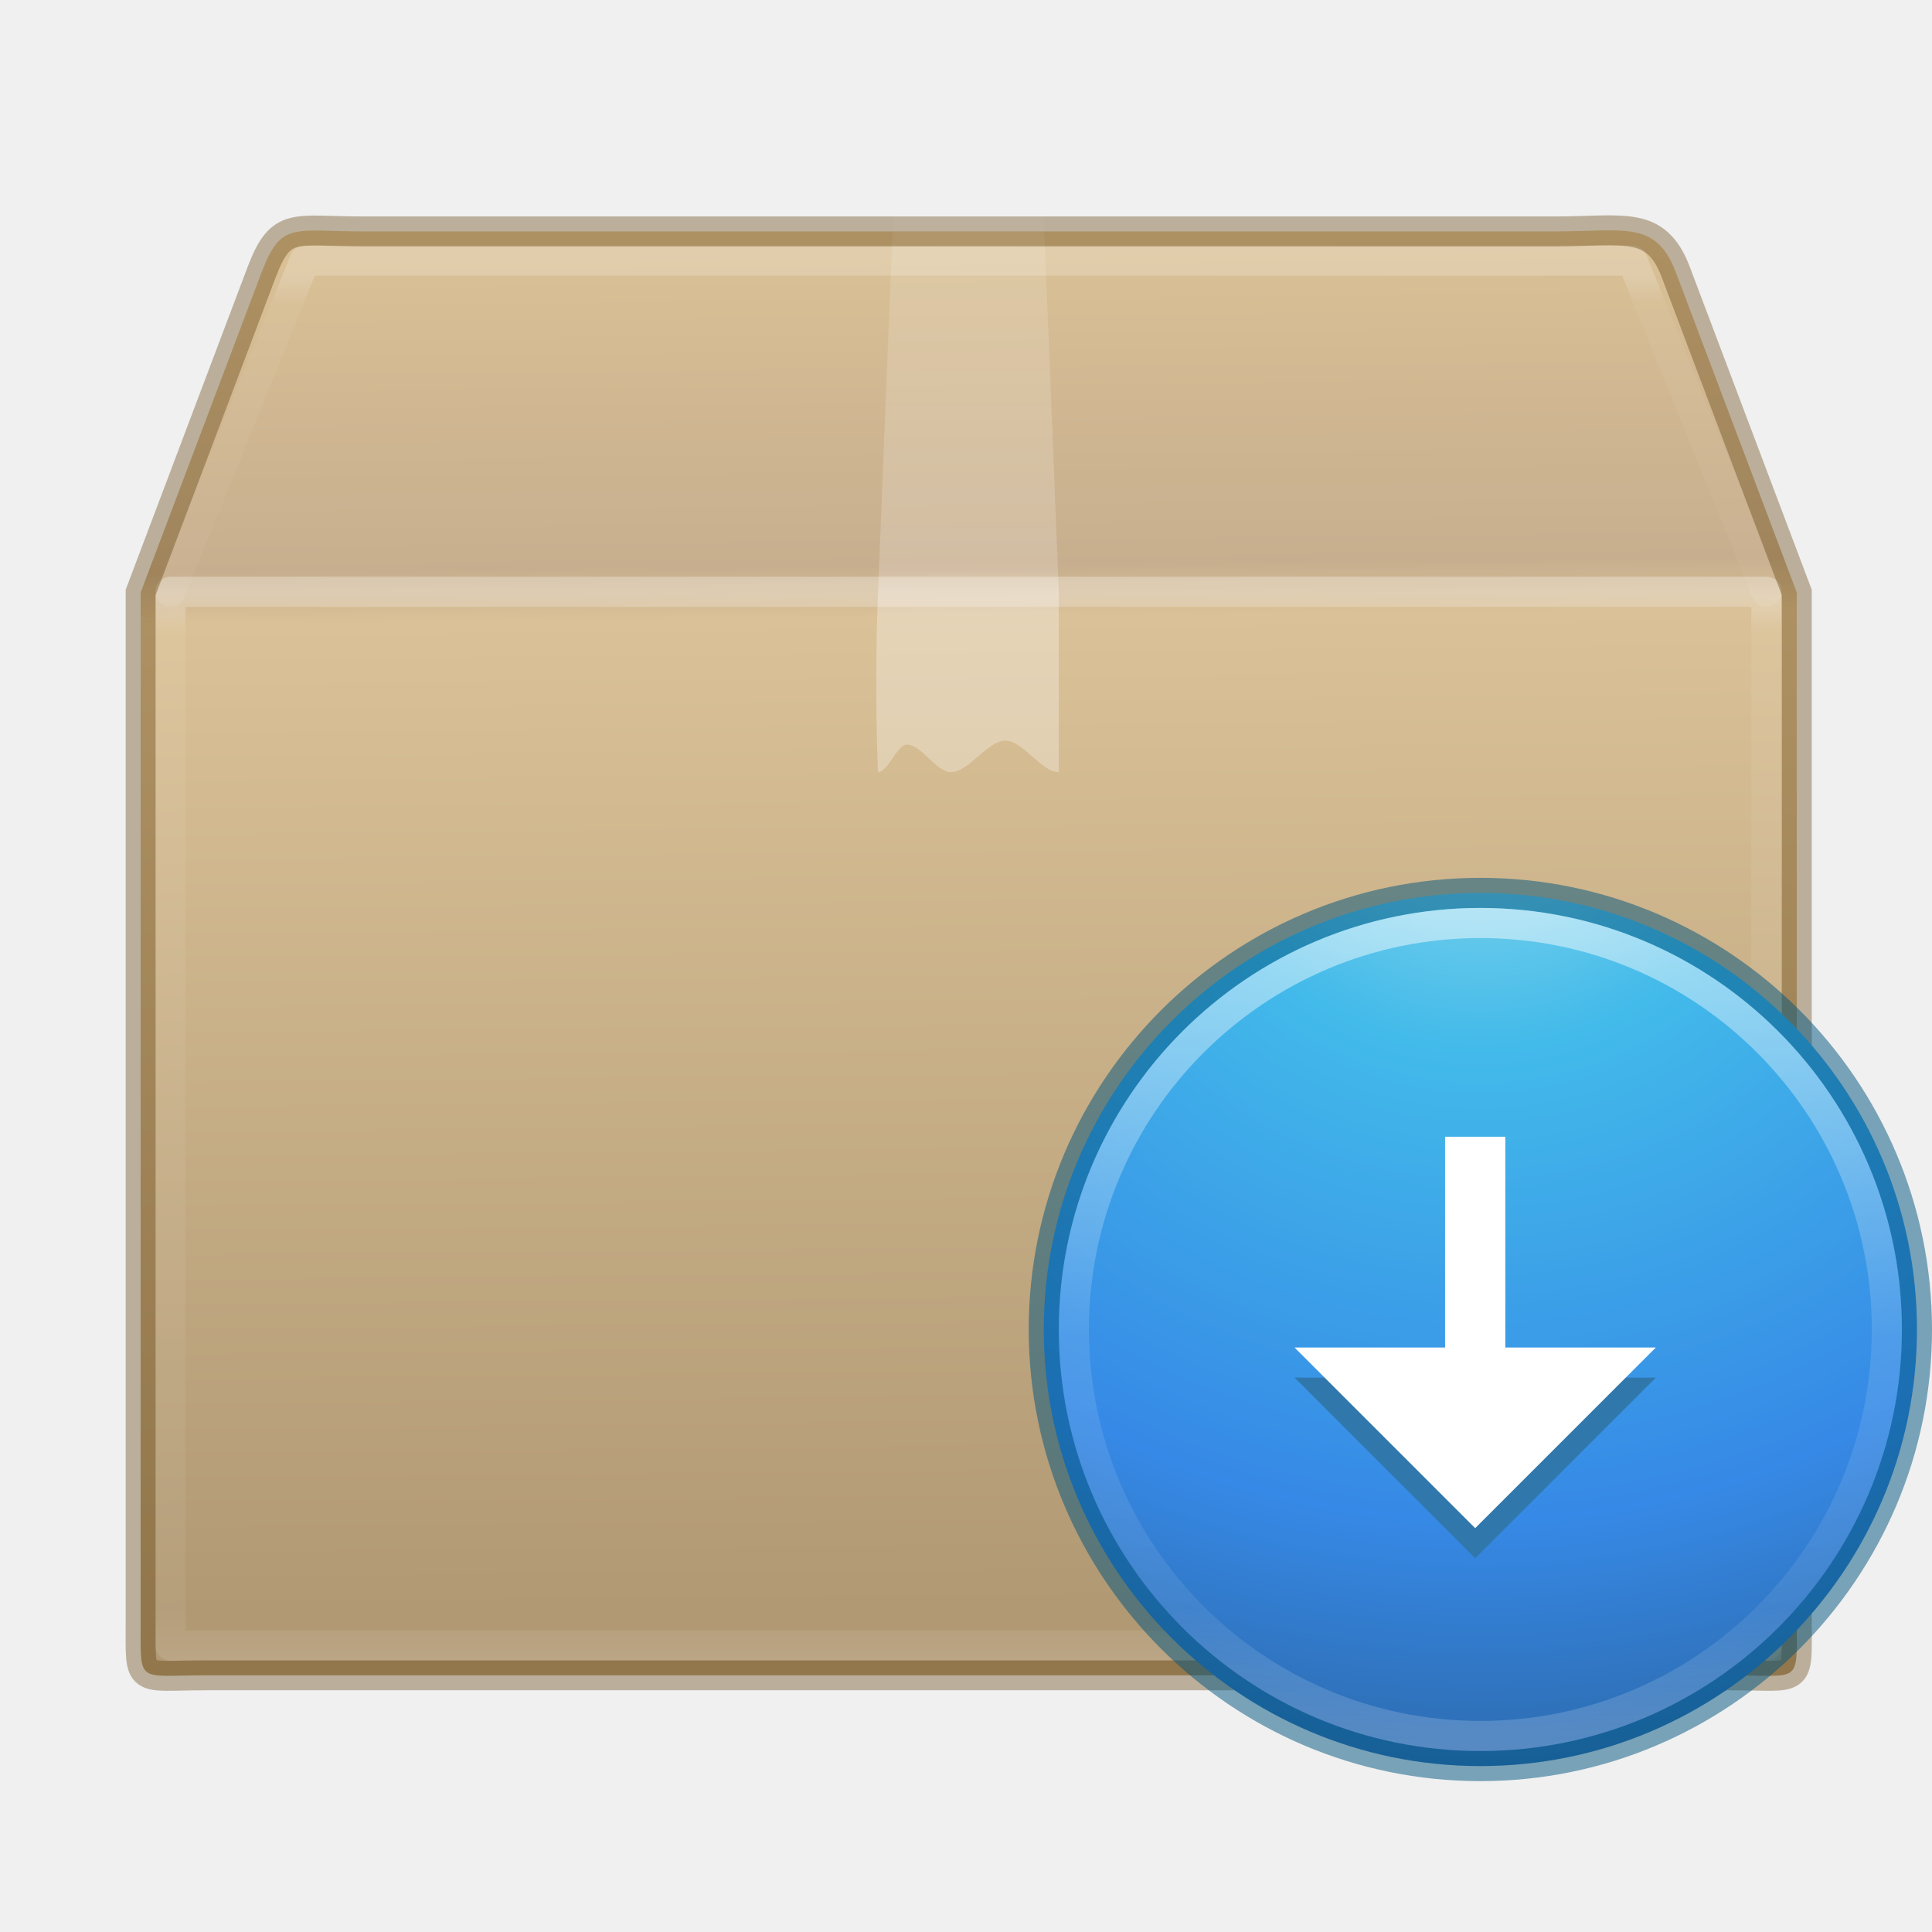
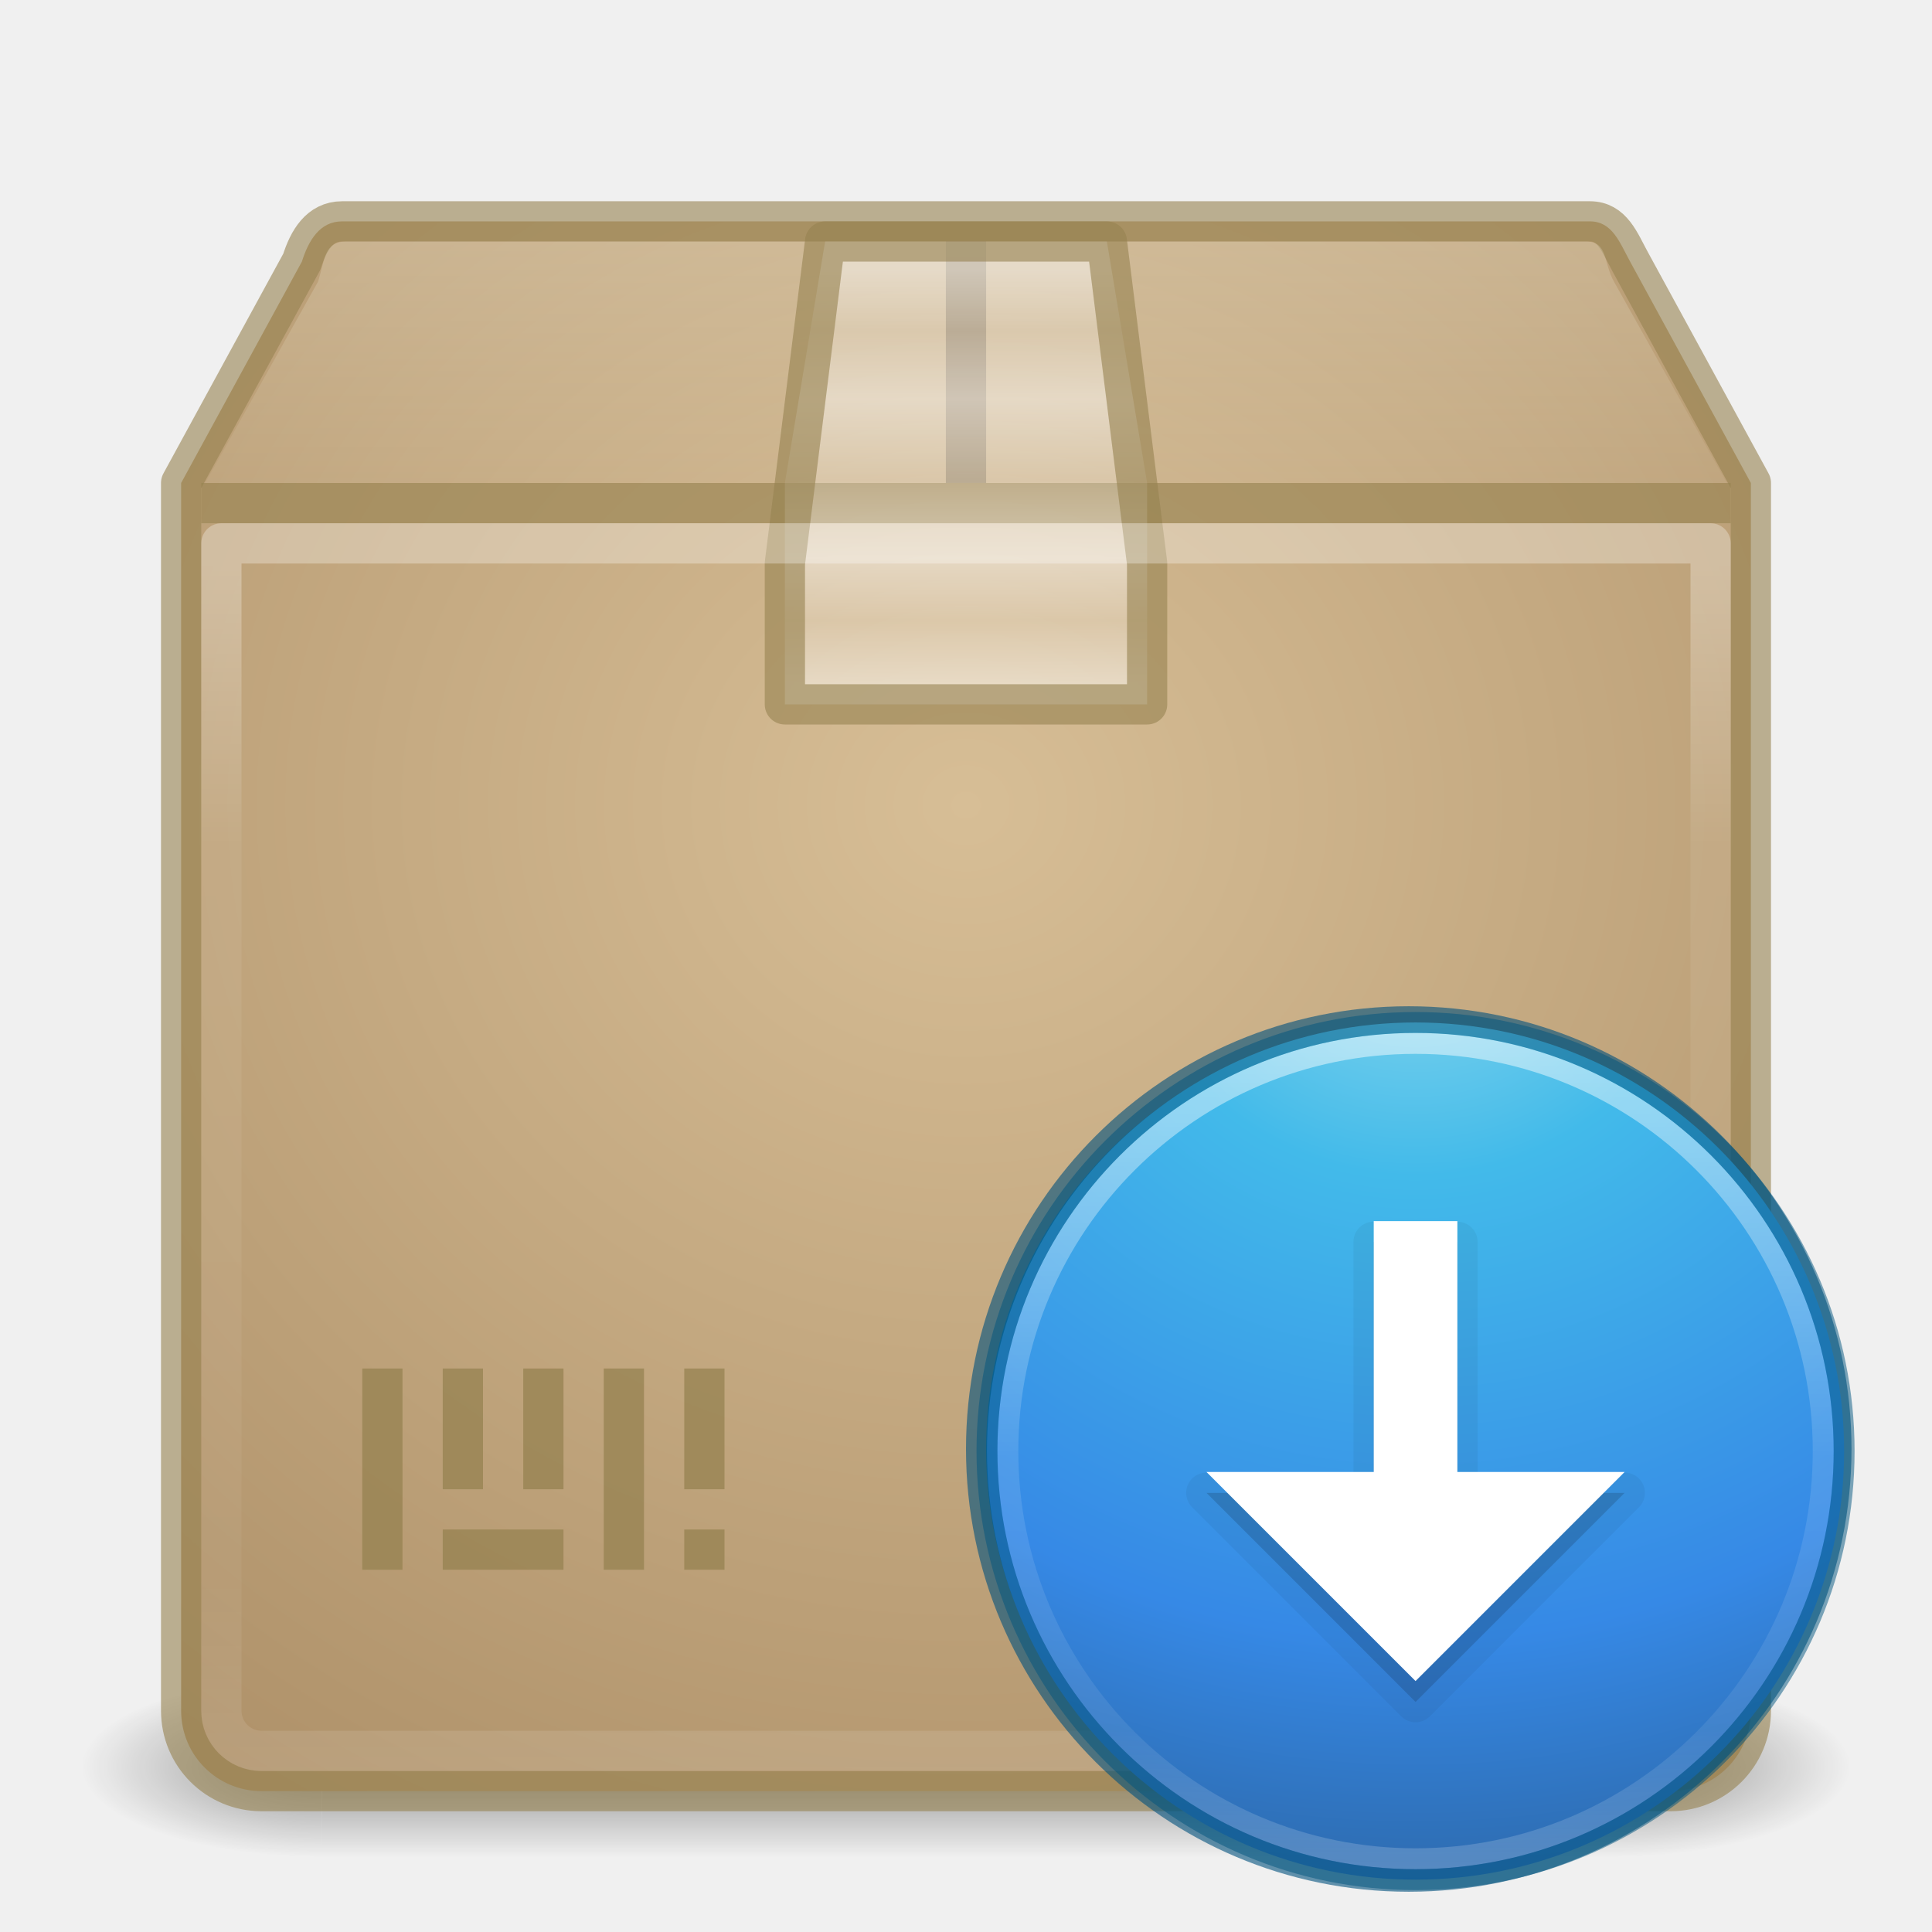
- <svg xmlns="http://www.w3.org/2000/svg" xmlns:xlink="http://www.w3.org/1999/xlink" id="svg3996" height="48" width="48" version="1.1">
-   <defs id="defs3998">
-     <radialGradient id="radialGradient3485" xlink:href="#linearGradient3681-5" gradientUnits="userSpaceOnUse" cy="41.5" cx="5" gradientTransform="matrix(0.4001833,0,0,1.196944,-5.995843,-90.9407)" r="5" />
-     <linearGradient id="linearGradient3681-5">
-       <stop id="stop3683-4" offset="0" />
-       <stop id="stop3685-0" stop-opacity="0" offset="1" />
+ <svg xmlns="http://www.w3.org/2000/svg" xmlns:xlink="http://www.w3.org/1999/xlink" width="48" height="48" id="svg4290" version="1.1" viewBox="0 0 48 48">
+   <defs id="defs4292">
+     <linearGradient id="linearGradient4313">
+       <stop style="stop-color:#fffff2;stop-opacity:1;" offset="0" id="stop4315" />
+       <stop style="stop-color:#fffff2;stop-opacity:0;" offset="1" id="stop4317" />
    </linearGradient>
-     <linearGradient id="linearGradient3482" y2="35" gradientUnits="userSpaceOnUse" x2="17.554" gradientTransform="matrix(1.739683,0,0,1.088097,-16.8812,-2.801863)" y1="46" x1="17.554">
-       <stop id="stop3705-5" stop-opacity="0" offset="0" />
-       <stop id="stop3711-4" offset=".5" />
-       <stop id="stop3707-3" stop-opacity="0" offset="1" />
+     <linearGradient id="linearGradient4886">
+       <stop style="stop-color:#000000;stop-opacity:1;" offset="0" id="stop4888" />
+       <stop style="stop-color:#000000;stop-opacity:0;" offset="1" id="stop4890" />
    </linearGradient>
-     <radialGradient id="radialGradient3479" xlink:href="#linearGradient3681-5" gradientUnits="userSpaceOnUse" cy="41.5" cx="5" gradientTransform="matrix(0.4001833,0,0,1.196944,41.89249,-90.9407)" r="5" />
-     <linearGradient id="linearGradient3474" y2="37.277" gradientUnits="userSpaceOnUse" x2="24.997" gradientTransform="matrix(1.286715,0,0,1.552212,-6.107505,-14.96266)" y1="15.378" x1="24.823">
-       <stop id="stop3201-3" stop-color="#dac196" offset="0" />
-       <stop id="stop3203-7" stop-color="#c7ae8e" offset=".239" />
-       <stop id="stop3205-3" stop-color="#dac197" offset=".276" />
-       <stop id="stop3207-2" stop-color="#b19974" offset="1" />
+     <linearGradient id="linearGradient4876">
+       <stop style="stop-color:#000000;stop-opacity:0" offset="0" id="stop4878" />
+       <stop id="stop4884" offset="0.492" style="stop-color:#000000;stop-opacity:1" />
+       <stop style="stop-color:#000000;stop-opacity:0;" offset="1" id="stop4880" />
    </linearGradient>
-     <linearGradient id="linearGradient3471" y2="45.934" gradientUnits="userSpaceOnUse" x2="43.007" gradientTransform="matrix(1.278935,0,0,1.171733,-6.049677,-5.050098)" y1="30.555" x1="23.452">
-       <stop id="stop4561-2" stop-color="#fff" stop-opacity="0" offset="0" />
-       <stop id="stop4563-6" stop-color="#fff" stop-opacity="0" offset="1" />
+     <linearGradient id="linearGradient4858">
+       <stop style="stop-color:#ffffff;stop-opacity:1;" offset="0" id="stop4860" />
+       <stop id="stop4866" offset="0.233" style="stop-color:#ffffff;stop-opacity:0.235" />
+       <stop style="stop-color:#ffffff;stop-opacity:0.157" offset="0.834" id="stop4868" />
+       <stop style="stop-color:#ffffff;stop-opacity:0.392" offset="1" id="stop4862" />
    </linearGradient>
-     <linearGradient id="linearGradient3468" y2="7.912" gradientUnits="userSpaceOnUse" x2="24.537" gradientTransform="matrix(1.122135,0,0,1.015233,-2.87022,-0.1520838)" y1="21.915" x1="24.537">
-       <stop id="stop3829-5" stop-color="#fff" offset="0" />
-       <stop id="stop4295-7" stop-color="#fff" offset=".302" />
-       <stop id="stop4293-9" stop-color="#fff" stop-opacity=".643" offset=".344" />
-       <stop id="stop3832-8" stop-color="#fff" stop-opacity=".391" offset="1" />
+     <linearGradient xlink:href="#linearGradient4876" id="linearGradient4882" x1="-18.286" y1="25.536" x2="-18.286" y2="29.964" gradientUnits="userSpaceOnUse" />
+     <radialGradient xlink:href="#linearGradient4886" id="radialGradient4892" cx="-31.143" cy="27.679" fx="-31.143" fy="27.679" r="3" gradientTransform="matrix(-1.994048,0,0,-0.75,-93.2432,48.47322)" gradientUnits="userSpaceOnUse" />
+     <radialGradient xlink:href="#linearGradient4886" id="radialGradient4896" gradientUnits="userSpaceOnUse" gradientTransform="matrix(-1.994048,0,0,-0.75,-62.95748,48.47322)" cx="-31.143" cy="27.679" fx="-31.143" fy="27.679" r="3" />
+     <linearGradient xlink:href="#linearGradient4858" id="linearGradient4172" x1="23.78" y1="3.5" x2="23.78" y2="33.5" gradientUnits="userSpaceOnUse" gradientTransform="translate(0,10.5)" />
+     <linearGradient id="linearGradient3767">
+       <stop style="stop-color:#ffffff;stop-opacity:1;" offset="0" id="stop3769" />
+       <stop id="stop3777" offset="0.09" style="stop-color:#ffffff;stop-opacity:0.235;" />
+       <stop id="stop3775" offset="0.874" style="stop-color:#ffffff;stop-opacity:0.157;" />
+       <stop style="stop-color:#ffffff;stop-opacity:0.392;" offset="1" id="stop3771" />
    </linearGradient>
-     <linearGradient id="linearGradient3465" y2="43" gradientUnits="userSpaceOnUse" x2="24" gradientTransform="matrix(1.071564,0,0,0.7076557,-1.657117,13.81037)" y1="5.564" x1="24">
-       <stop id="stop3979-5" stop-color="#fff" offset="0" />
-       <stop id="stop3981-2" stop-color="#fff" stop-opacity=".235" offset=".036" />
-       <stop id="stop3983-4" stop-color="#fff" stop-opacity=".157" offset=".951" />
-       <stop id="stop3985-8" stop-color="#fff" stop-opacity=".392" offset="1" />
+     <linearGradient id="linearGradient3779-3">
+       <stop style="stop-color:#d7be96;stop-opacity:1" offset="0" id="stop3781-4" />
+       <stop style="stop-color:#aa8c64;stop-opacity:1" offset="1" id="stop3783-5" />
    </linearGradient>
-     <linearGradient id="linearGradient3462" y2="43" gradientUnits="userSpaceOnUse" x2="24" gradientTransform="matrix(1.071564,0,0,0.2224072,-1.657117,8.250568)" y1="7.347" x1="24">
-       <stop id="stop3880-4" stop-color="#fff" offset="0" />
-       <stop id="stop3882-9" stop-color="#fff" stop-opacity=".235" offset=".084" />
-       <stop id="stop3884-3" stop-color="#fff" stop-opacity=".157" offset=".951" />
-       <stop id="stop3886-5" stop-color="#fff" stop-opacity=".392" offset="1" />
+     <radialGradient xlink:href="#linearGradient3779-3" id="radialGradient4303" gradientUnits="userSpaceOnUse" gradientTransform="matrix(1.0888453e-8,1.692308,-1.846154,1.1878313e-8,47.54642,-22.64151)" cx="25.197" cy="12.754" fx="25.197" fy="12.754" r="19.5" />
+     <linearGradient xlink:href="#linearGradient4313" id="linearGradient4319" x1="24" y1="6" x2="24" y2="14" gradientUnits="userSpaceOnUse" />
+     <linearGradient gradientTransform="matrix(0,-0.2820512,0.7455619,0,-737.4622,22.6401)" xlink:href="#linearGradient4212" id="linearGradient4218" x1="19.997" y1="1021.327" x2="56.542" y2="1021.327" gradientUnits="userSpaceOnUse" />
+     <linearGradient id="linearGradient4212">
+       <stop style="stop-color:#ffffff;stop-opacity:0.471" offset="0" id="stop4214" />
+       <stop id="stop4226" offset="0.153" style="stop-color:#ffffff;stop-opacity:0.235" />
+       <stop id="stop4220" offset="0.304" style="stop-color:#ffffff;stop-opacity:0.471" />
+       <stop style="stop-color:#ffffff;stop-opacity:0.235" offset="0.492" id="stop4222" />
+       <stop id="stop4224" offset="0.688" style="stop-color:#ffffff;stop-opacity:0.471" />
+       <stop style="stop-color:#ffffff;stop-opacity:0.235" offset="0.851" id="stop4228" />
+       <stop style="stop-color:#ffffff;stop-opacity:0.471" offset="1" id="stop4216" />
    </linearGradient>
-     <radialGradient id="radialGradient3127" gradientUnits="userSpaceOnUse" cy="186.17" cx="99.157" gradientTransform="matrix(0.1311028,0,0,0.0417135,23.77899,37.61609)" r="62.769">
-       <stop id="stop3822-2-6-36" stop-color="#3d3d3d" offset="0" />
-       <stop id="stop3864-8-7-6" stop-color="#686868" stop-opacity=".498" offset=".5" />
-       <stop id="stop3824-1-2-4" stop-color="#686868" stop-opacity="0" offset="1" />
-     </radialGradient>
-     <radialGradient id="radialGradient3124" gradientUnits="userSpaceOnUse" cy="8.45" cx="3.972" gradientTransform="matrix(0,1.322249,-1.398779,-3.5989114e-8,48.59762,16.88652)" r="20">
-       <stop id="stop3750-8-9-6-0" stop-color="#90dbec" offset="0" />
-       <stop id="stop3752-3-2-0" stop-color="#42baea" offset=".262" />
-       <stop id="stop3754-7-2-8" stop-color="#3689e6" offset=".705" />
-       <stop id="stop3756-9-3-2" stop-color="#2b63a0" offset="1" />
-     </radialGradient>
-     <linearGradient id="linearGradient3120" y2="44.341" gradientUnits="userSpaceOnUse" x2="71.204" gradientTransform="matrix(0.5459037,0,0,0.5459037,-2.381044,22.18823)" y1="6.238" x1="71.204">
-       <stop id="stop4013-8" stop-color="#fff" offset="0" />
-       <stop id="stop4015-5" stop-color="#fff" stop-opacity=".235" offset=".508" />
-       <stop id="stop4017-6" stop-color="#fff" stop-opacity=".157" offset=".835" />
-       <stop id="stop4019-1" stop-color="#fff" stop-opacity=".392" offset="1" />
+     <linearGradient gradientTransform="translate(1.3814697e-5,2.2629395e-5)" xlink:href="#linearGradient3767" id="linearGradient4225" x1="35" y1="26" x2="35" y2="46" gradientUnits="userSpaceOnUse" />
+     <linearGradient gradientTransform="matrix(0.7241379,0,0,0.7241379,0.2414038,-714.4692)" xlink:href="#linearGradient4285" id="linearGradient4291" x1="48.646" y1="1022.22" x2="48.646" y2="1050.678" gradientUnits="userSpaceOnUse" />
+     <linearGradient id="linearGradient4285">
+       <stop style="stop-color:#41b9eb;stop-opacity:1" offset="0" id="stop4287" />
+       <stop style="stop-color:#2378d2;stop-opacity:1" offset="1" id="stop4289" />
+     </linearGradient>
+     <linearGradient x1="71.204" y1="6.238" x2="71.204" y2="44.341" id="linearGradient3114" xlink:href="#linearGradient4011" gradientUnits="userSpaceOnUse" gradientTransform="matrix(0.5474902,0,0,0.5474902,-4.104838,22.16835)" />
+     <linearGradient id="linearGradient4011">
+       <stop id="stop4013" style="stop-color:#ffffff;stop-opacity:1" offset="0" />
+       <stop id="stop4015" style="stop-color:#ffffff;stop-opacity:0.235" offset="0.508" />
+       <stop id="stop4017" style="stop-color:#ffffff;stop-opacity:0.157" offset="0.835" />
+       <stop id="stop4019" style="stop-color:#ffffff;stop-opacity:0.392" offset="1" />
+     </linearGradient>
+     <radialGradient cx="3.972" cy="8.45" r="20" fx="3.972" fy="8.45" id="radialGradient3117" xlink:href="#linearGradient2867-449-88-871-390-598-476-591-434-148-57-177-3-8" gradientUnits="userSpaceOnUse" gradientTransform="matrix(0,1.297929,-1.373054,-3.5327634e-8,46.77061,17.25855)" />
+     <linearGradient id="linearGradient2867-449-88-871-390-598-476-591-434-148-57-177-3-8">
+       <stop id="stop3750-8-9" style="stop-color:#90dbec;stop-opacity:1" offset="0" />
+       <stop id="stop3752-3-2" style="stop-color:#42baea;stop-opacity:1" offset="0.262" />
+       <stop id="stop3754-7-2" style="stop-color:#3689e6;stop-opacity:1" offset="0.705" />
+       <stop id="stop3756-9-3" style="stop-color:#2b63a0;stop-opacity:1" offset="1" />
    </linearGradient>
  </defs>
-   <g id="g4212" transform="translate(0,-3.00024)">
-     <path id="path2488-6" d="m 9.026,8.75 29.601,0 c 1.728,0 2.506,-0.286 3.002,0.997 l 3.012,7.974 0,25.59 c 0,1.548 0.103,1.312 -1.625,1.312 l -37.897,0 c -1.728,0 -1.625,0.237 -1.625,-1.312 l 0,-25.59 3.012,-7.974 C 6.989,8.491 7.298,8.75 9.026,8.75 Z" display="block" style="display:block;fill:url(#linearGradient3474)" />
-     <path id="path2490-8" d="m 9.928,9.728 27.583,0 c 1.61,0 2.607,0.555 3.281,2.081 l 2.323,6.403 0,23.085 c 0,1.457 -0.817,2.19 -2.427,2.19 l -33.648,0 c -1.61,0 -2.267,-0.807 -2.267,-2.264 l 0,-23.013 2.248,-6.541 C 7.471,10.488 8.318,9.727 9.928,9.727 Z" display="block" style="display:block;opacity:0.505;fill:none;stroke:url(#linearGradient3471);stroke-width:0.555" />
-     <path id="rect3326-5" d="m 22.191,8.352 3.74,0 0.374,9.314 0,4.518 c -0.442,0 -0.884,-0.783 -1.325,-0.783 -0.452,0 -0.905,0.783 -1.357,0.783 -0.364,0 -0.728,-0.685 -1.093,-0.685 -0.238,0 -0.476,0.685 -0.714,0.685 0,0 -0.103,-1.949 0,-4.517 z" style="opacity:0.3;fill:url(#linearGradient3468)" />
-     <path id="rect6741-1-6" d="m 43.885,43.886 -39.649,0 0,-26.183 39.649,0 z" style="opacity:0.3;fill:none;stroke:url(#linearGradient3465);stroke-width:0.748;stroke-linecap:round;stroke-linejoin:round" />
-     <path id="rect6741-1-1-2" d="m 4.237,17.703 3.332,-8.229 32.986,0 3.332,8.229" style="opacity:0.2;fill:none;stroke:url(#linearGradient3462);stroke-width:0.748;stroke-linecap:round;stroke-linejoin:round" />
-     <path id="path2488-5" style="color:#000000;display:block;opacity:0.35;fill:none;stroke:#5a3700;stroke-width:0.744;stroke-linecap:round" d="m 9.026,8.75 29.601,0 c 1.728,0 2.506,-0.286 3.002,0.997 l 3.012,7.974 0,25.59 c 0,1.548 0.103,1.312 -1.625,1.312 l -37.897,0 c -1.728,0 -1.625,0.237 -1.625,-1.312 l 0,-25.59 3.012,-7.974 C 6.989,8.491 7.298,8.75 9.026,8.75 Z" display="block" />
-     <path id="path2555-4" style="color:#000000;fill:url(#radialGradient3124)" d="m 36.779,25.184 c -5.985,0 -10.847,4.862 -10.847,10.847 0,5.985 4.862,10.847 10.847,10.847 5.985,0 10.847,-4.862 10.847,-10.847 0,-5.985 -4.862,-10.847 -10.847,-10.847 z" />
-     <path id="path2555-6-1" style="color:#000000;opacity:0.5;fill-opacity:0;stroke:#00537d;stroke-width:0.748;stroke-linecap:round;stroke-linejoin:round" d="m 36.779,25.184 c -5.985,0 -10.847,4.862 -10.847,10.847 0,5.985 4.862,10.847 10.847,10.847 5.985,0 10.847,-4.862 10.847,-10.847 0,-5.985 -4.862,-10.847 -10.847,-10.847 z" />
-     <path id="path8655" style="color:#000000;opacity:0.5;fill:none;stroke:url(#linearGradient3120);stroke-width:0.748;stroke-linecap:round;stroke-linejoin:round" d="m 46.878,36.031 c 0,5.578 -4.522,10.099 -10.099,10.099 -5.578,0 -10.099,-4.521 -10.099,-10.099 0,-5.578 4.521,-10.099 10.099,-10.099 5.577,0 10.099,4.521 10.099,10.099 l 0,0 z" />
-     <g id="g3142" transform="matrix(0.74809,0,0,0.74809,-41.92875,3.789782)">
-       <path id="rect3005-5-0" style="color:#000000;fill:#3077ac" d="m 99.04,44.696 6,6 6,-6 z" />
-       <path id="rect3005-5" style="color:#000000;fill:#ffffff" d="m 104.04,36.696 0,7 -5,0 6,6 6,-6 -5,0 0,-7 z" />
+   <g id="layer1">
+     <g id="g4898" transform="translate(39.14286,16.17857)" style="opacity:0.4">
+       <rect y="25.571" x="-31.143" height="4.5" width="32" id="rect4870" style="opacity:1;fill:url(#linearGradient4882);fill-opacity:1;stroke:none;stroke-width:3;stroke-linejoin:round;stroke-miterlimit:4;stroke-dasharray:none;stroke-opacity:1" />
+       <rect style="opacity:1;fill:url(#radialGradient4892);fill-opacity:1;stroke:none;stroke-width:3;stroke-linejoin:round;stroke-miterlimit:4;stroke-dasharray:none;stroke-opacity:1" id="rect4874" width="6" height="4.5" x="-37.143" y="25.571" />
+       <rect transform="scale(-1,1)" y="25.571" x="-6.857" height="4.5" width="6" id="rect4894" style="opacity:1;fill:url(#radialGradient4896);fill-opacity:1;stroke:none;stroke-width:3;stroke-linejoin:round;stroke-miterlimit:4;stroke-dasharray:none;stroke-opacity:1" />
    </g>
+     <path style="opacity:1;fill:url(#radialGradient4303);fill-opacity:1;stroke:none;stroke-width:3;stroke-linejoin:round;stroke-miterlimit:4;stroke-dasharray:none;stroke-opacity:1" d="m 8.5,5.5 c -0.554,0 -0.833,0.472 -1,1 l -3,5.5 0,30.5 c 0,1.108 0.892,2 2,2 l 35,0 c 1.108,0 2,-0.892 2,-2 l 0,-30.5 -3,-5.5 c -0.265,-0.486 -0.446,-1 -1,-1 z" id="rect4181" />
+     <path id="path4306" d="m 8.5,5.5 c -0.554,0 -0.833,0.472 -1,1 l -3,5.5 0,30.5 c 0,1.108 0.892,2 2,2 l 35,0 c 1.108,0 2,-0.892 2,-2 l 0,-30.5 -3,-5.5 c -0.265,-0.486 -0.446,-1 -1,-1 z" style="opacity:0.6;fill:none;fill-opacity:1;stroke:#968250;stroke-width:1;stroke-linejoin:round;stroke-miterlimit:4;stroke-dasharray:none;stroke-opacity:1" />
+     <rect style="opacity:0.6;fill:#968250;fill-opacity:1;stroke:none;stroke-width:1;stroke-linecap:butt;stroke-linejoin:miter;stroke-miterlimit:4;stroke-dasharray:none;stroke-opacity:1" id="rect4309" width="38" height="1" x="5" y="12" />
+     <path id="path4311" d="M 8.6,6 C 8.046,6 8.07,6.473 7.9,7 L 5.1,12 42.9,12 40.1,7 C 39.829,6.517 39.954,6 39.4,6 Z" style="opacity:0.2;fill:url(#linearGradient4319);fill-opacity:1;stroke:none;stroke-width:3;stroke-linejoin:round;stroke-miterlimit:4;stroke-dasharray:none;stroke-opacity:1" />
+     <rect style="opacity:0.2;fill:#000000;fill-opacity:1;stroke:none;stroke-width:1;stroke-linecap:butt;stroke-linejoin:miter;stroke-miterlimit:4;stroke-dasharray:none;stroke-opacity:1" id="rect4387" width="1" height="6" x="23.5" y="6" />
+     <path style="opacity:1;fill:url(#linearGradient4218);fill-opacity:1;stroke:none;stroke-width:1;stroke-linecap:round;stroke-linejoin:round;stroke-miterlimit:4;stroke-dasharray:none;stroke-opacity:1" d="m 19.5,17.5 0,-5.5 1,-6 7,0 1,6 0,5.5 z" id="rect4189" />
+     <path id="path4345" d="m 19.5,17.5 0,-3.5 1,-8 7,0 1,8 0,3.5 z" style="opacity:0.6;fill:none;fill-opacity:1;stroke:#968250;stroke-width:1;stroke-linecap:round;stroke-linejoin:round;stroke-miterlimit:4;stroke-dasharray:none;stroke-opacity:1" />
+     <path style="opacity:0.3;fill:none;fill-opacity:1;stroke:url(#linearGradient4172);stroke-width:1;stroke-linejoin:round;stroke-miterlimit:4;stroke-dasharray:none;stroke-opacity:1" d="m 42.5,13.5 0,29 c 0,0.554 -0.446,1 -1,1 l -35,0 c -0.554,0 -1,-0.446 -1,-1 l 0,-29 z" id="rect4162" />
+     <rect style="opacity:0.75;fill:#968250;fill-opacity:1;stroke:none;stroke-width:1;stroke-linecap:round;stroke-linejoin:round;stroke-miterlimit:4;stroke-dasharray:none;stroke-opacity:1" id="rect4294" width="1" height="5" x="9" y="34" />
+     <rect style="opacity:0.75;fill:#968250;fill-opacity:1;stroke:none;stroke-width:1;stroke-linecap:round;stroke-linejoin:round;stroke-miterlimit:4;stroke-dasharray:none;stroke-opacity:1" id="rect4296" width="1" height="3" x="11" y="34" />
+     <rect style="opacity:0.75;fill:#968250;fill-opacity:1;stroke:none;stroke-width:1;stroke-linecap:round;stroke-linejoin:round;stroke-miterlimit:4;stroke-dasharray:none;stroke-opacity:1" id="rect4298" width="1" height="3" x="13" y="34" />
+     <rect style="opacity:0.75;fill:#968250;fill-opacity:1;stroke:none;stroke-width:1;stroke-linecap:round;stroke-linejoin:round;stroke-miterlimit:4;stroke-dasharray:none;stroke-opacity:1" id="rect4300" width="1" height="5" x="15" y="34" />
+     <rect style="opacity:0.75;fill:#968250;fill-opacity:1;stroke:none;stroke-width:1;stroke-linecap:round;stroke-linejoin:round;stroke-miterlimit:4;stroke-dasharray:none;stroke-opacity:1" id="rect4302" width="1" height="3" x="17" y="34" />
+     <rect style="opacity:0.75;fill:#968250;fill-opacity:1;stroke:none;stroke-width:1;stroke-linecap:round;stroke-linejoin:round;stroke-miterlimit:4;stroke-dasharray:none;stroke-opacity:1" id="rect4304" width="1" height="1" x="17" y="38" />
+     <rect style="opacity:0.75;fill:#968250;fill-opacity:1;stroke:none;stroke-width:1;stroke-linecap:round;stroke-linejoin:round;stroke-miterlimit:4;stroke-dasharray:none;stroke-opacity:1" id="rect4306" width="3" height="1" x="11" y="38" />
+     <circle style="opacity:1;fill:url(#linearGradient4291);fill-opacity:1;stroke:none;stroke-width:1;stroke-linecap:round;stroke-linejoin:round;stroke-miterlimit:4;stroke-dasharray:none;stroke-opacity:1" id="path4283" cx="35" cy="36" r="10.5" />
+     <circle r="10.5" cy="36" cx="35" id="circle4203" style="opacity:0.6;fill:none;fill-opacity:1;stroke:#00507d;stroke-width:1;stroke-linecap:round;stroke-linejoin:round;stroke-miterlimit:4;stroke-dasharray:none;stroke-opacity:1" />
+     <path id="path4213" d="m 33.666,30 c -0.185,0 -0.302,0.152 -0.332,0.334 l -0.285,1.703 a 5.333,5.333 0 0 0 -1.371,0.793 l -1.617,-0.607 c -0.173,-0.065 -0.365,-0.037 -0.457,0.123 l -1.332,2.309 c -0.092,0.16 -0.022,0.338 0.121,0.455 l 1.34,1.104 a 5.333,5.333 0 0 0 -0.066,0.787 5.333,5.333 0 0 0 0.064,0.789 l -1.338,1.102 c -0.143,0.117 -0.213,0.295 -0.121,0.455 l 1.332,2.309 c 0.092,0.16 0.284,0.188 0.457,0.123 l 1.621,-0.609 a 5.333,5.333 0 0 0 1.367,0.789 l 0.285,1.709 c 0.03,0.182 0.147,0.334 0.332,0.334 l 2.668,0 c 0.185,0 0.302,-0.152 0.332,-0.334 l 0.285,-1.703 a 5.333,5.333 0 0 0 1.371,-0.793 l 1.617,0.607 c 0.173,0.065 0.365,0.037 0.457,-0.123 l 1.332,-2.309 c 0.092,-0.16 0.022,-0.338 -0.121,-0.455 l -1.34,-1.104 a 5.333,5.333 0 0 0 0.066,-0.787 5.333,5.333 0 0 0 -0.064,-0.789 l 1.338,-1.102 c 0.143,-0.117 0.213,-0.295 0.121,-0.455 l -1.332,-2.309 c -0.092,-0.16 -0.284,-0.188 -0.457,-0.123 l -1.621,0.609 a 5.333,5.333 0 0 0 -1.367,-0.789 l -0.285,-1.709 c -0.03,-0.182 -0.147,-0.334 -0.332,-0.334 l -2.668,0 z m 1.334,4 a 3,3 0 0 1 3,3 3,3 0 0 1 -3,3 3,3 0 0 1 -3,-3 3,3 0 0 1 3,-3 z" style="display:inline;opacity:0.07;fill:#000000;fill-opacity:1;stroke:#000000;stroke-width:1;stroke-miterlimit:4;stroke-dasharray:none;stroke-opacity:1;enable-background:new" />
+     <path style="display:inline;opacity:0.15;fill:#000000;fill-opacity:1;stroke:none;stroke-width:2;stroke-miterlimit:4;stroke-dasharray:none;stroke-opacity:1;enable-background:new" d="m 33.666,30 c -0.185,0 -0.302,0.152 -0.332,0.334 l -0.285,1.703 a 5.333,5.333 0 0 0 -1.371,0.793 l -1.617,-0.607 c -0.173,-0.065 -0.365,-0.037 -0.457,0.123 l -1.332,2.309 c -0.092,0.16 -0.022,0.338 0.121,0.455 l 1.34,1.104 a 5.333,5.333 0 0 0 -0.066,0.787 5.333,5.333 0 0 0 0.064,0.789 l -1.338,1.102 c -0.143,0.117 -0.213,0.295 -0.121,0.455 l 1.332,2.309 c 0.092,0.16 0.284,0.188 0.457,0.123 l 1.621,-0.609 a 5.333,5.333 0 0 0 1.367,0.789 l 0.285,1.709 c 0.03,0.182 0.147,0.334 0.332,0.334 l 2.668,0 c 0.185,0 0.302,-0.152 0.332,-0.334 l 0.285,-1.703 a 5.333,5.333 0 0 0 1.371,-0.793 l 1.617,0.607 c 0.173,0.065 0.365,0.037 0.457,-0.123 l 1.332,-2.309 c 0.092,-0.16 0.022,-0.338 -0.121,-0.455 l -1.34,-1.104 a 5.333,5.333 0 0 0 0.066,-0.787 5.333,5.333 0 0 0 -0.064,-0.789 l 1.338,-1.102 c 0.143,-0.117 0.213,-0.295 0.121,-0.455 l -1.332,-2.309 c -0.092,-0.16 -0.284,-0.188 -0.457,-0.123 l -1.621,0.609 a 5.333,5.333 0 0 0 -1.367,-0.789 l -0.285,-1.709 c -0.03,-0.182 -0.147,-0.334 -0.332,-0.334 l -2.668,0 z m 1.334,4 a 3,3 0 0 1 3,3 3,3 0 0 1 -3,3 3,3 0 0 1 -3,-3 3,3 0 0 1 3,-3 z" id="path4211" />
+     <path id="path4280" d="m 33.666,29 c -0.185,0 -0.302,0.152 -0.332,0.334 l -0.285,1.703 a 5.333,5.333 0 0 0 -1.371,0.793 l -1.617,-0.607 c -0.173,-0.065 -0.365,-0.037 -0.457,0.123 l -1.332,2.309 c -0.092,0.16 -0.022,0.338 0.121,0.455 l 1.34,1.104 a 5.333,5.333 0 0 0 -0.066,0.787 5.333,5.333 0 0 0 0.064,0.789 L 28.393,37.891 c -0.143,0.117 -0.213,0.295 -0.121,0.455 l 1.332,2.309 c 0.092,0.16 0.284,0.188 0.457,0.123 l 1.621,-0.609 a 5.333,5.333 0 0 0 1.367,0.789 l 0.285,1.709 c 0.03,0.182 0.147,0.334 0.332,0.334 l 2.668,0 c 0.185,0 0.302,-0.152 0.332,-0.334 l 0.285,-1.703 a 5.333,5.333 0 0 0 1.371,-0.793 l 1.617,0.607 c 0.173,0.065 0.365,0.037 0.457,-0.123 l 1.332,-2.309 c 0.092,-0.16 0.022,-0.338 -0.121,-0.455 l -1.34,-1.104 a 5.333,5.333 0 0 0 0.066,-0.787 5.333,5.333 0 0 0 -0.064,-0.789 l 1.338,-1.102 c 0.143,-0.117 0.213,-0.295 0.121,-0.455 l -1.332,-2.309 c -0.092,-0.16 -0.284,-0.188 -0.457,-0.123 l -1.621,0.609 a 5.333,5.333 0 0 0 -1.367,-0.789 l -0.285,-1.709 c -0.03,-0.182 -0.147,-0.334 -0.332,-0.334 l -2.668,0 z m 1.334,4 a 3,3 0 0 1 3,3 3,3 0 0 1 -3,3 3,3 0 0 1 -3,-3 3,3 0 0 1 3,-3 z" style="display:inline;opacity:1;fill:#f5f5f5;fill-opacity:1;stroke:none;stroke-width:2;stroke-miterlimit:4;stroke-dasharray:none;stroke-opacity:1;enable-background:new" />
+     <circle r="9.5" cy="36" cx="35" id="circle4215" style="opacity:0.4;fill:none;fill-opacity:1;stroke:url(#linearGradient4225);stroke-width:1;stroke-linecap:round;stroke-linejoin:round;stroke-miterlimit:4;stroke-dasharray:none;stroke-opacity:1" />
+     <path style="color:#000000;display:inline;overflow:visible;visibility:visible;fill:url(#radialGradient3117);fill-opacity:1;fill-rule:nonzero;stroke:none;stroke-width:1;marker:none;enable-background:accumulate" id="path2555" d="m 35.169,25.403 c -5.875,0 -10.648,4.773 -10.648,10.648 0,5.875 4.773,10.648 10.648,10.648 5.875,0 10.648,-4.773 10.648,-10.648 0,-5.875 -4.773,-10.648 -10.648,-10.648 z" />
+     <path style="color:#000000;display:inline;overflow:visible;visibility:visible;opacity:0.5;fill:none;stroke:url(#linearGradient3114);stroke-width:0.519;stroke-linecap:round;stroke-linejoin:round;stroke-miterlimit:4;stroke-dasharray:none;stroke-dashoffset:0;stroke-opacity:1;marker:none;enable-background:accumulate" id="path8655" d="m 45.297,36.051 c 0,5.594 -4.535,10.129 -10.128,10.129 -5.594,0 -10.129,-4.535 -10.129,-10.129 0,-5.594 4.535,-10.128 10.129,-10.128 5.593,0 10.128,4.534 10.128,10.128 l 0,0 z" />
+     <path style="color:#000000;display:inline;overflow:visible;visibility:visible;opacity:0.05;fill:#000000;fill-opacity:1;fill-rule:nonzero;stroke:none;stroke-width:1;marker:none;enable-background:accumulate" id="path3993" d="m 34.081,30.354 a 0.503,0.503 0 0 0 -0.454,0.503 l 0,5.73 -3.652,0 a 0.503,0.503 0 0 0 -0.357,0.86 l 5.194,5.194 a 0.503,0.503 0 0 0 0.714,0 l 5.194,-5.194 a 0.503,0.503 0 0 0 -0.357,-0.86 l -3.652,0 0,-5.73 a 0.503,0.503 0 0 0 -0.503,-0.503 l -2.078,0 a 0.503,0.503 0 0 0 -0.049,0 z" />
+     <path style="color:#000000;display:inline;overflow:visible;visibility:visible;opacity:0.15;fill:#000000;fill-opacity:1;fill-rule:nonzero;stroke:none;stroke-width:1;marker:none;enable-background:accumulate" id="rect3005-5-7" d="m 34.13,30.857 0,6.233 -4.155,0 5.194,5.194 5.194,-5.194 -4.155,0 0,-6.233 z" />
+     <path style="color:#000000;display:inline;overflow:visible;visibility:visible;fill:#ffffff;fill-opacity:1;fill-rule:nonzero;stroke:none;stroke-width:1;marker:none;enable-background:accumulate" id="rect3005-5" d="m 34.13,30.338 0,6.233 -4.155,0 5.194,5.194 5.194,-5.194 -4.155,0 0,-6.233 z" />
+     <path style="color:#000000;display:inline;overflow:visible;visibility:visible;opacity:0.5;fill:#000000;fill-opacity:0;fill-rule:nonzero;stroke:#00537d;stroke-width:0.519;stroke-linecap:round;stroke-linejoin:round;stroke-miterlimit:4;stroke-dasharray:none;stroke-dashoffset:0;stroke-opacity:1;marker:none;enable-background:accumulate" id="path2555-6" d="m 35.169,25.403 c -5.875,0 -10.648,4.773 -10.648,10.648 0,5.875 4.773,10.648 10.648,10.648 5.875,0 10.648,-4.773 10.648,-10.648 0,-5.875 -4.773,-10.648 -10.648,-10.648 z" />
  </g>
</svg>
